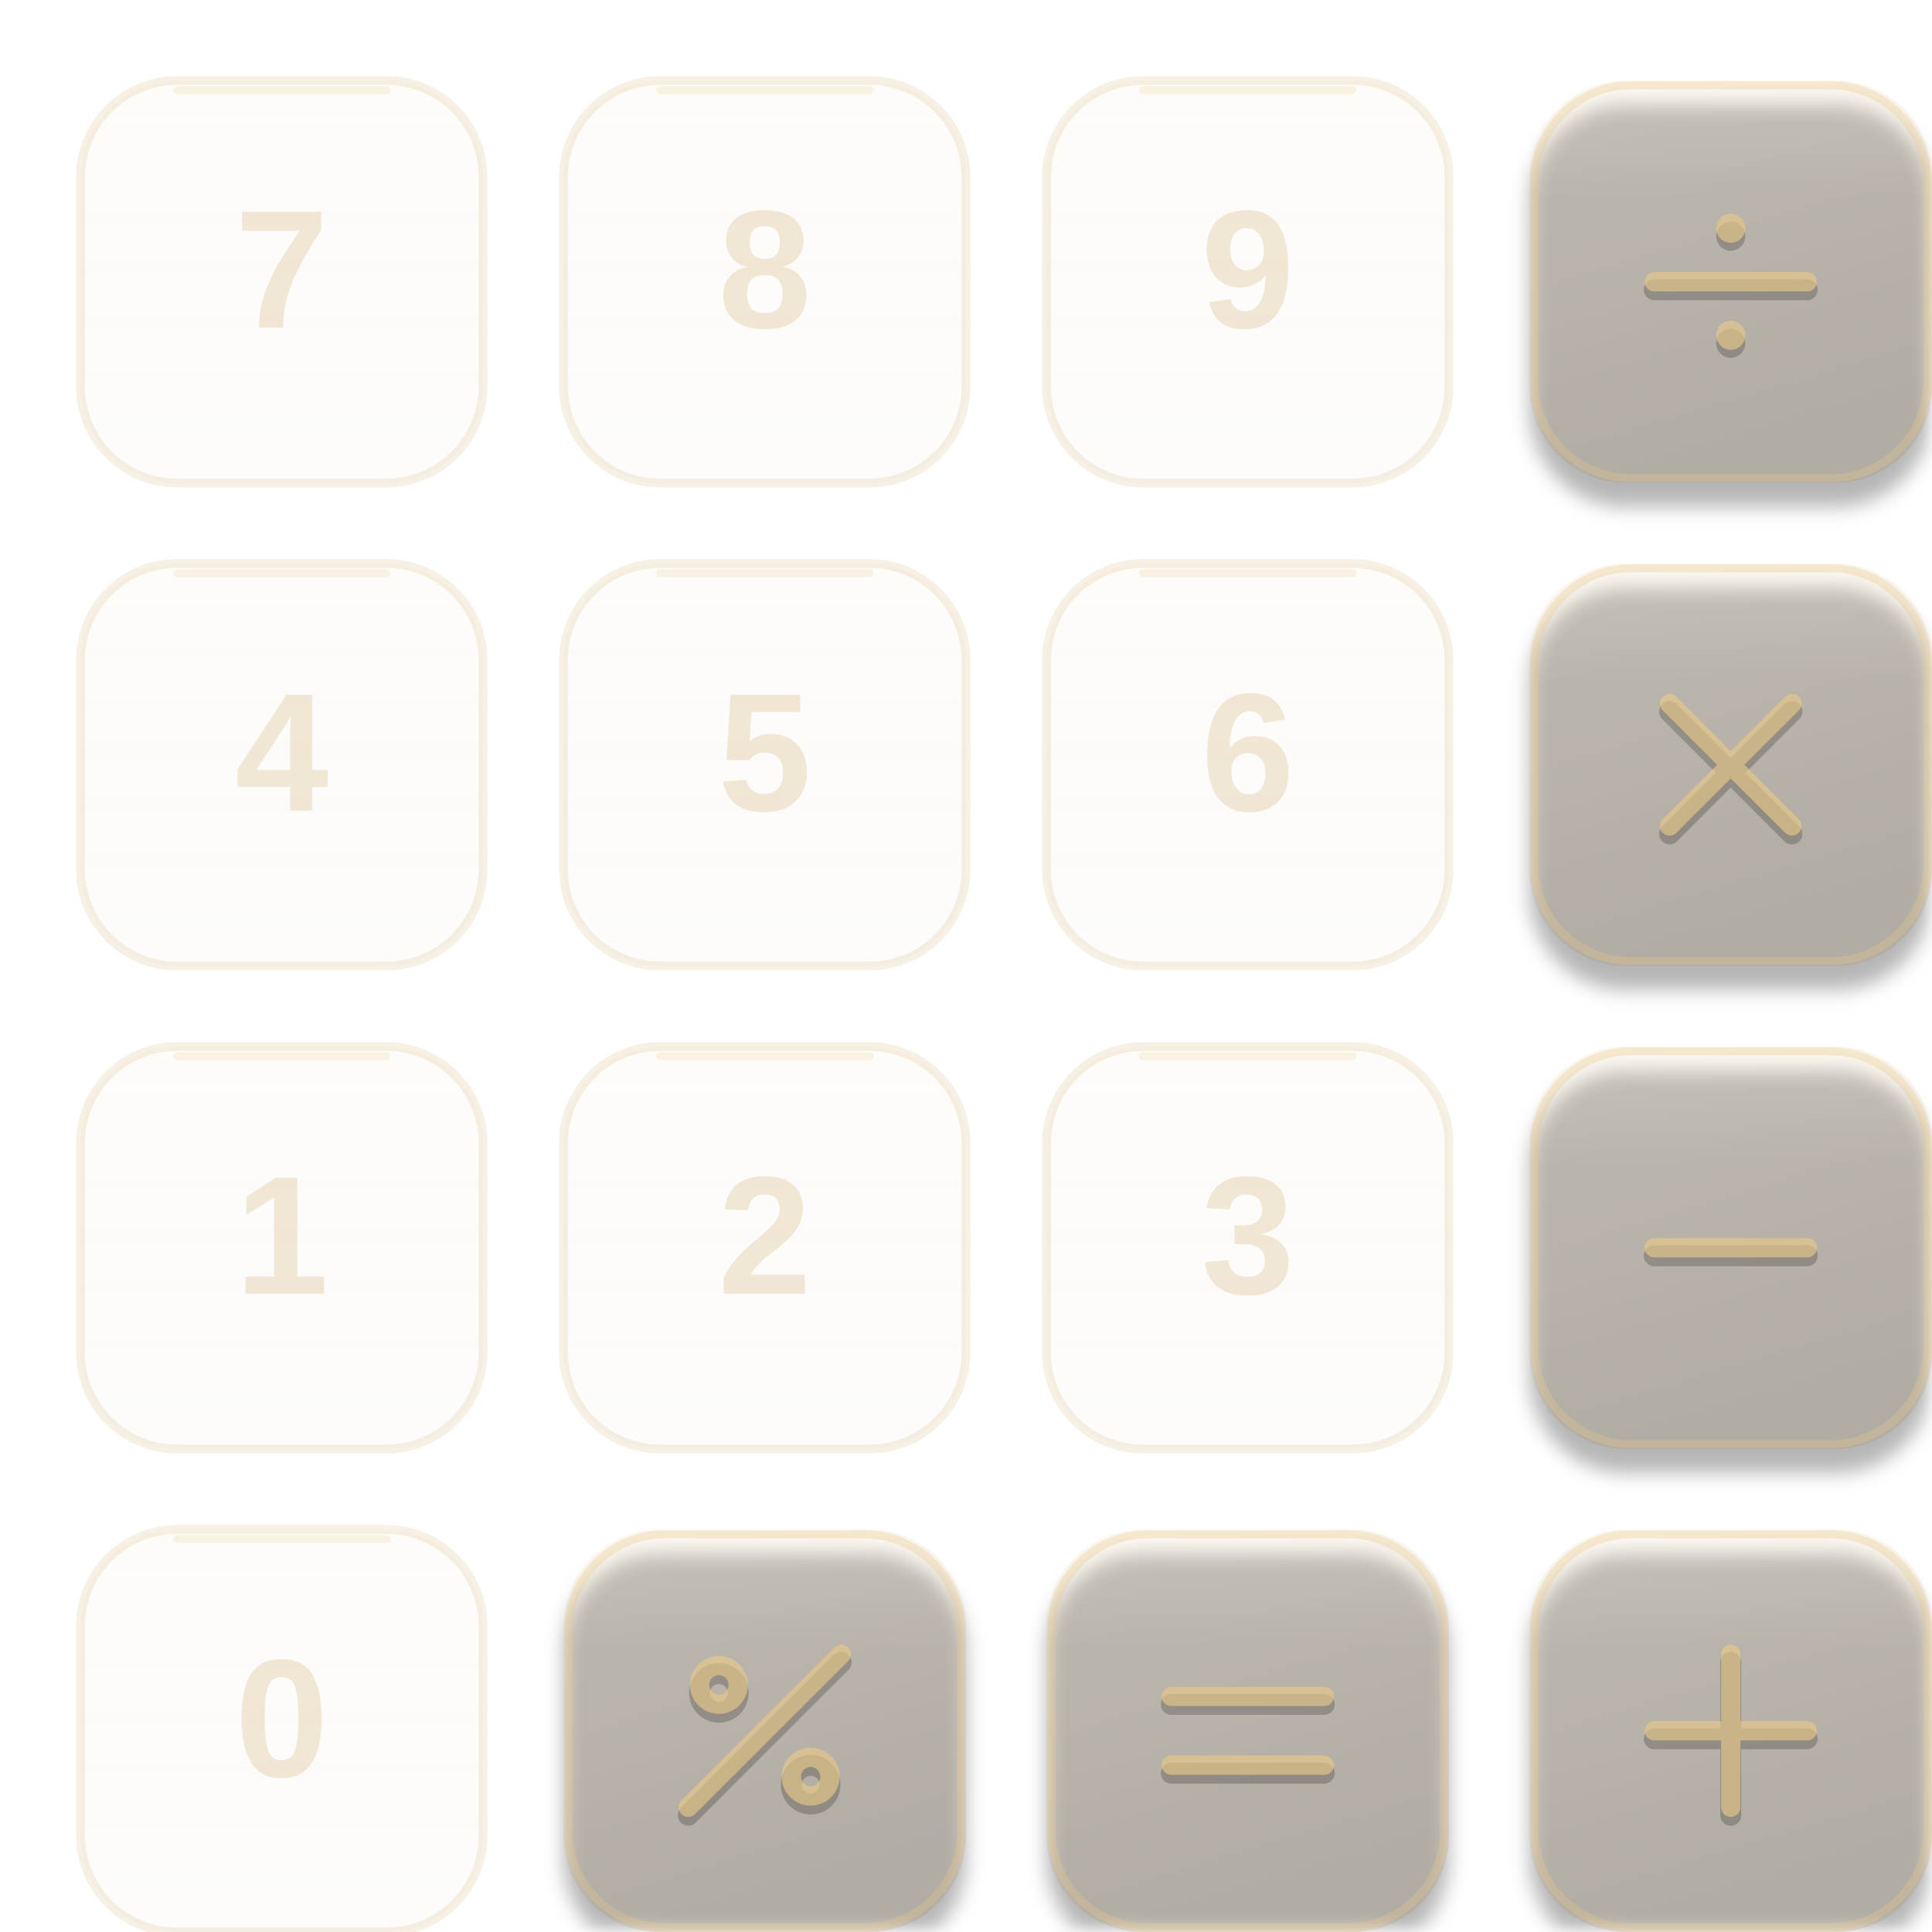
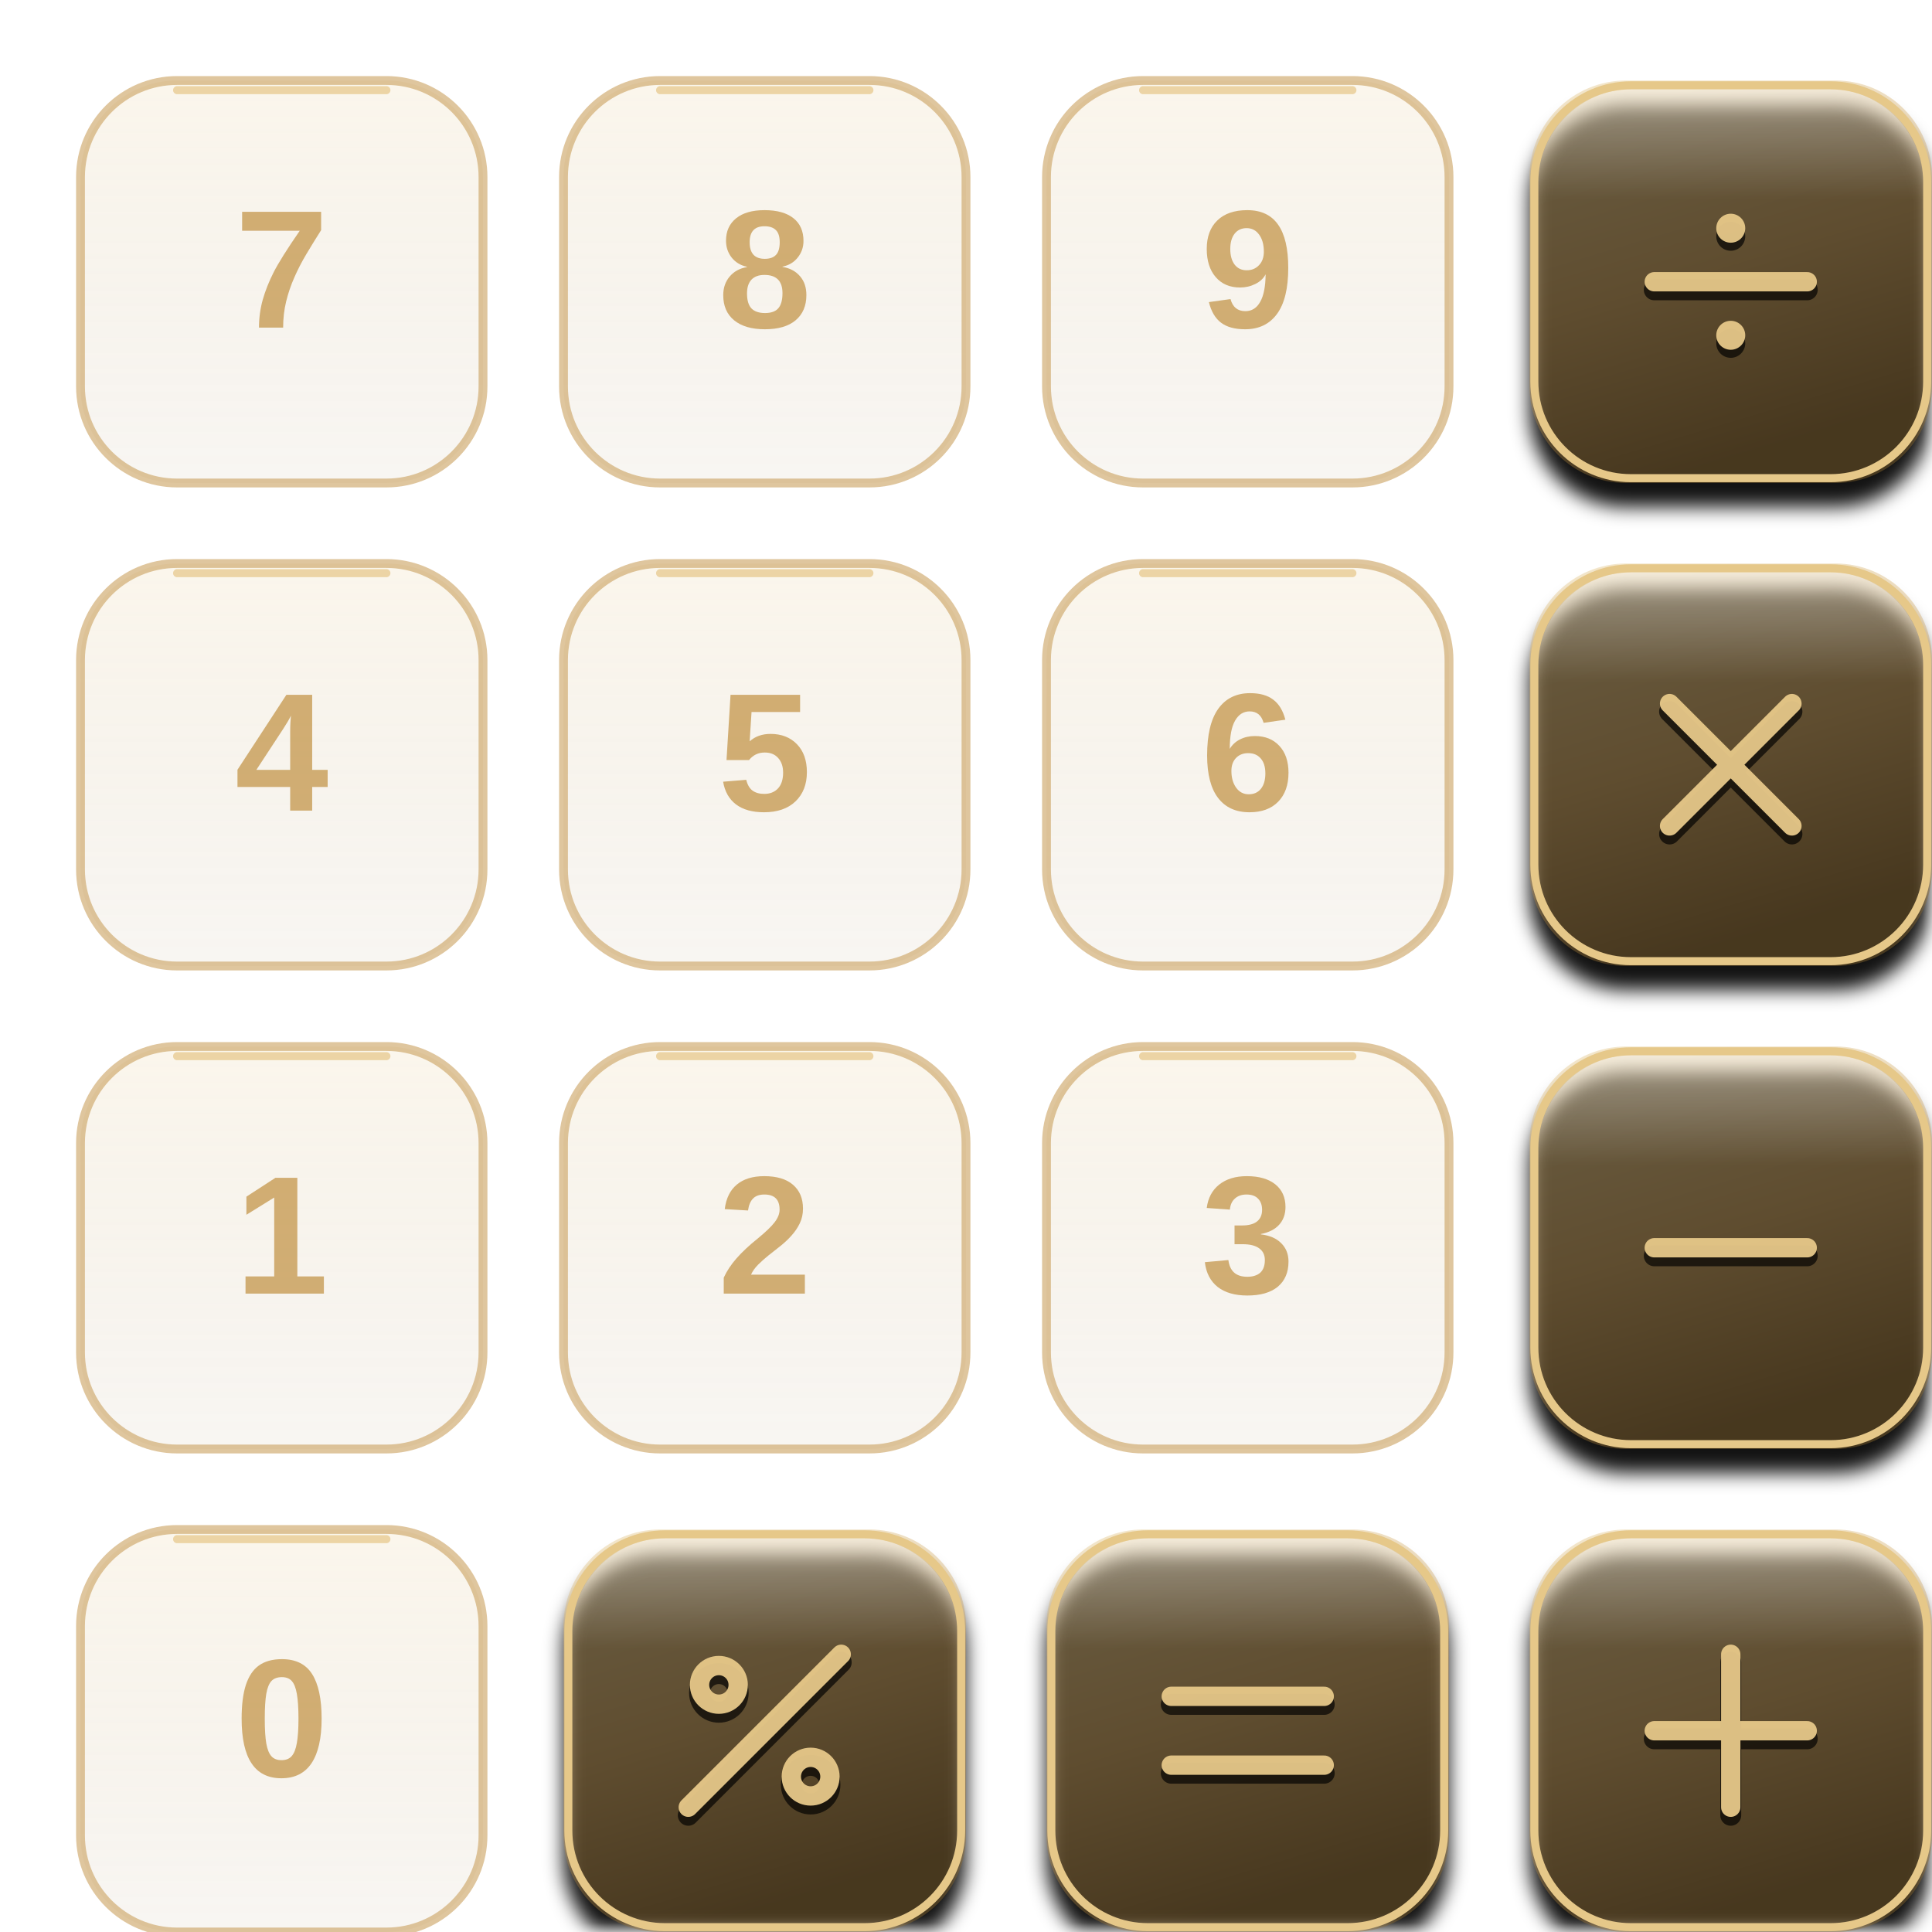
<svg xmlns="http://www.w3.org/2000/svg" width="240" height="240" viewBox="0 0 240 240">
  <defs>
-     <linearGradient id="ak" x1="0" y1="0" x2="0.3" y2="1">
+     <linearGradient id="lk" x1="0" y1="0" x2="0.3" y2="1">
      <stop offset="0" stop-color="#E6C889" />
      <stop offset="0.55" stop-color="#C89D57" />
      <stop offset="1" stop-color="#8F6A2E" />
    </linearGradient>
-     <linearGradient id="ag" x1="0" y1="0" x2="0" y2="1">
+     <linearGradient id="lg" x1="0" y1="0" x2="0" y2="1">
      <stop offset="0" stop-color="#ffffff" stop-opacity=".35" />
      <stop offset="0.5" stop-color="#ffffff" stop-opacity="0" />
    </linearGradient>
-     <linearGradient id="av" x1="0" y1="0" x2="0" y2="1">
+     <linearGradient id="lv" x1="0" y1="0" x2="0" y2="1">
      <stop offset="0" stop-color="#E6C889" stop-opacity=".16" />
      <stop offset="1" stop-color="#8F6A2E" stop-opacity=".06" />
    </linearGradient>
-     <filter id="as" x="-20%" y="-20%" width="140%" height="150%">
+     <filter id="ls" x="-20%" y="-20%" width="140%" height="150%">
      <feDropShadow dx="0" dy="4" stdDeviation="3" flood-color="#000" flood-opacity=".45" />
    </filter>
-     <filter id="ai" x="-20%" y="-20%" width="140%" height="140%">
+     <filter id="li" x="-20%" y="-20%" width="140%" height="140%">
      <feGaussianBlur stdDeviation="1.2" />
    </filter>
  </defs>
-   <rect x="10" y="10" width="50" height="50" rx="12" fill="url(#av)" fill-opacity="0.3" stroke="#C89D57" stroke-opacity="0.16" stroke-width="1.1" />
-   <path d="M22 11.2H48" stroke="#E6C889" stroke-opacity="0.2" stroke-width="1" stroke-linecap="round" />
-   <text x="35" y="40.7" font-family="Manrope,Segoe UI,Arial,sans-serif" font-size="20.9" font-weight="800" text-anchor="middle" fill="#C89D57" fill-opacity="0.225">7</text>
-   <rect x="70" y="10" width="50" height="50" rx="12" fill="url(#av)" fill-opacity="0.3" stroke="#C89D57" stroke-opacity="0.16" stroke-width="1.1" />
-   <path d="M82 11.2H108" stroke="#E6C889" stroke-opacity="0.2" stroke-width="1" stroke-linecap="round" />
-   <text x="95" y="40.7" font-family="Manrope,Segoe UI,Arial,sans-serif" font-size="20.9" font-weight="800" text-anchor="middle" fill="#C89D57" fill-opacity="0.225">8</text>
-   <rect x="130" y="10" width="50" height="50" rx="12" fill="url(#av)" fill-opacity="0.3" stroke="#C89D57" stroke-opacity="0.16" stroke-width="1.1" />
-   <path d="M142 11.2H168" stroke="#E6C889" stroke-opacity="0.2" stroke-width="1" stroke-linecap="round" />
-   <text x="155" y="40.7" font-family="Manrope,Segoe UI,Arial,sans-serif" font-size="20.9" font-weight="800" text-anchor="middle" fill="#C89D57" fill-opacity="0.225">9</text>
-   <rect x="190" y="13" width="50" height="50" rx="12" fill="#000" fill-opacity="0.286" filter="url(#ai)" />
-   <rect x="190" y="10" width="50" height="50" rx="12" fill="url(#ak)" fill-opacity="0.13" />
-   <rect x="191" y="11" width="48" height="27.5" rx="12" fill="url(#ag)" fill-opacity="0.39" />
-   <rect x="190.6" y="10.6" width="48.8" height="48.8" rx="12" fill="none" stroke="#E6C889" stroke-opacity="0.312" stroke-width="1" />
-   <g stroke="#000" stroke-opacity="0.208" stroke-width="2.6" stroke-linecap="round" fill="none">
+   <rect x="10" y="10" width="50" height="50" rx="12" fill="url(#lv)" fill-opacity="1.08" stroke="#C89D57" stroke-opacity="0.576" stroke-width="1.1" />
+   <path d="M22 11.2H48" stroke="#E6C889" stroke-opacity="0.72" stroke-width="1" stroke-linecap="round" />
+   <text x="35" y="40.7" font-family="Manrope,Segoe UI,Arial,sans-serif" font-size="20.9" font-weight="800" text-anchor="middle" fill="#C89D57" fill-opacity="0.81">7</text>
+   <rect x="70" y="10" width="50" height="50" rx="12" fill="url(#lv)" fill-opacity="1.08" stroke="#C89D57" stroke-opacity="0.576" stroke-width="1.1" />
+   <path d="M82 11.2H108" stroke="#E6C889" stroke-opacity="0.72" stroke-width="1" stroke-linecap="round" />
+   <text x="95" y="40.7" font-family="Manrope,Segoe UI,Arial,sans-serif" font-size="20.9" font-weight="800" text-anchor="middle" fill="#C89D57" fill-opacity="0.81">8</text>
+   <rect x="130" y="10" width="50" height="50" rx="12" fill="url(#lv)" fill-opacity="1.08" stroke="#C89D57" stroke-opacity="0.576" stroke-width="1.1" />
+   <path d="M142 11.2H168" stroke="#E6C889" stroke-opacity="0.72" stroke-width="1" stroke-linecap="round" />
+   <text x="155" y="40.7" font-family="Manrope,Segoe UI,Arial,sans-serif" font-size="20.9" font-weight="800" text-anchor="middle" fill="#C89D57" fill-opacity="0.81">9</text>
+   <rect x="190" y="13" width="50" height="50" rx="12" fill="#000" fill-opacity="0.924" filter="url(#li)" />
+   <rect x="190" y="10" width="50" height="50" rx="12" fill="url(#lk)" fill-opacity="0.42" />
+   <rect x="191" y="11" width="48" height="27.5" rx="12" fill="url(#lg)" fill-opacity="1.26" />
+   <rect x="190.6" y="10.6" width="48.8" height="48.8" rx="12" fill="none" stroke="#E6C889" stroke-opacity="1.008" stroke-width="1" />
+   <g stroke="#000" stroke-opacity="0.672" stroke-width="2.6" stroke-linecap="round" fill="none">
    <path d="M205.5 36H224.5" />
-     <circle cx="215" cy="29.35" r="1.8" fill="#000" fill-opacity="0.208" stroke="none" />
-     <circle cx="215" cy="42.65" r="1.8" fill="#000" fill-opacity="0.208" stroke="none" />
+     <circle cx="215" cy="29.35" r="1.8" fill="#000" fill-opacity="0.672" stroke="none" />
+     <circle cx="215" cy="42.65" r="1.8" fill="#000" fill-opacity="0.672" stroke="none" />
  </g>
-   <g stroke="#E6C889" stroke-opacity="0.65" stroke-width="2.4" stroke-linecap="round" fill="none">
+   <g stroke="#E6C889" stroke-opacity="0.95" stroke-width="2.4" stroke-linecap="round" fill="none">
    <path d="M205.5 35H224.5" />
-     <circle cx="215" cy="28.35" r="1.8" fill="#E6C889" fill-opacity="0.65" stroke="none" />
-     <circle cx="215" cy="41.65" r="1.8" fill="#E6C889" fill-opacity="0.65" stroke="none" />
+     <circle cx="215" cy="28.35" r="1.8" fill="#E6C889" fill-opacity="0.95" stroke="none" />
+     <circle cx="215" cy="41.65" r="1.8" fill="#E6C889" fill-opacity="0.95" stroke="none" />
  </g>
-   <rect x="10" y="70" width="50" height="50" rx="12" fill="url(#av)" fill-opacity="0.3" stroke="#C89D57" stroke-opacity="0.16" stroke-width="1.1" />
-   <path d="M22 71.2H48" stroke="#E6C889" stroke-opacity="0.2" stroke-width="1" stroke-linecap="round" />
-   <text x="35" y="100.7" font-family="Manrope,Segoe UI,Arial,sans-serif" font-size="20.9" font-weight="800" text-anchor="middle" fill="#C89D57" fill-opacity="0.225">4</text>
-   <rect x="70" y="70" width="50" height="50" rx="12" fill="url(#av)" fill-opacity="0.3" stroke="#C89D57" stroke-opacity="0.16" stroke-width="1.1" />
-   <path d="M82 71.2H108" stroke="#E6C889" stroke-opacity="0.2" stroke-width="1" stroke-linecap="round" />
-   <text x="95" y="100.7" font-family="Manrope,Segoe UI,Arial,sans-serif" font-size="20.9" font-weight="800" text-anchor="middle" fill="#C89D57" fill-opacity="0.225">5</text>
-   <rect x="130" y="70" width="50" height="50" rx="12" fill="url(#av)" fill-opacity="0.3" stroke="#C89D57" stroke-opacity="0.16" stroke-width="1.1" />
-   <path d="M142 71.2H168" stroke="#E6C889" stroke-opacity="0.2" stroke-width="1" stroke-linecap="round" />
-   <text x="155" y="100.7" font-family="Manrope,Segoe UI,Arial,sans-serif" font-size="20.9" font-weight="800" text-anchor="middle" fill="#C89D57" fill-opacity="0.225">6</text>
-   <rect x="190" y="73" width="50" height="50" rx="12" fill="#000" fill-opacity="0.286" filter="url(#ai)" />
-   <rect x="190" y="70" width="50" height="50" rx="12" fill="url(#ak)" fill-opacity="0.13" />
-   <rect x="191" y="71" width="48" height="27.5" rx="12" fill="url(#ag)" fill-opacity="0.39" />
-   <rect x="190.6" y="70.6" width="48.8" height="48.8" rx="12" fill="none" stroke="#E6C889" stroke-opacity="0.312" stroke-width="1" />
-   <g stroke="#000" stroke-opacity="0.208" stroke-width="2.6" stroke-linecap="round" fill="none">
+   <rect x="10" y="70" width="50" height="50" rx="12" fill="url(#lv)" fill-opacity="1.08" stroke="#C89D57" stroke-opacity="0.576" stroke-width="1.1" />
+   <path d="M22 71.2H48" stroke="#E6C889" stroke-opacity="0.72" stroke-width="1" stroke-linecap="round" />
+   <text x="35" y="100.7" font-family="Manrope,Segoe UI,Arial,sans-serif" font-size="20.9" font-weight="800" text-anchor="middle" fill="#C89D57" fill-opacity="0.81">4</text>
+   <rect x="70" y="70" width="50" height="50" rx="12" fill="url(#lv)" fill-opacity="1.08" stroke="#C89D57" stroke-opacity="0.576" stroke-width="1.1" />
+   <path d="M82 71.2H108" stroke="#E6C889" stroke-opacity="0.72" stroke-width="1" stroke-linecap="round" />
+   <text x="95" y="100.7" font-family="Manrope,Segoe UI,Arial,sans-serif" font-size="20.9" font-weight="800" text-anchor="middle" fill="#C89D57" fill-opacity="0.81">5</text>
+   <rect x="130" y="70" width="50" height="50" rx="12" fill="url(#lv)" fill-opacity="1.08" stroke="#C89D57" stroke-opacity="0.576" stroke-width="1.1" />
+   <path d="M142 71.2H168" stroke="#E6C889" stroke-opacity="0.72" stroke-width="1" stroke-linecap="round" />
+   <text x="155" y="100.7" font-family="Manrope,Segoe UI,Arial,sans-serif" font-size="20.9" font-weight="800" text-anchor="middle" fill="#C89D57" fill-opacity="0.81">6</text>
+   <rect x="190" y="73" width="50" height="50" rx="12" fill="#000" fill-opacity="0.924" filter="url(#li)" />
+   <rect x="190" y="70" width="50" height="50" rx="12" fill="url(#lk)" fill-opacity="0.42" />
+   <rect x="191" y="71" width="48" height="27.5" rx="12" fill="url(#lg)" fill-opacity="1.26" />
+   <rect x="190.6" y="70.6" width="48.8" height="48.8" rx="12" fill="none" stroke="#E6C889" stroke-opacity="1.008" stroke-width="1" />
+   <g stroke="#000" stroke-opacity="0.672" stroke-width="2.6" stroke-linecap="round" fill="none">
    <path d="M207.4 88.4L222.6 103.6M222.6 88.4L207.4 103.6" />
  </g>
-   <g stroke="#E6C889" stroke-opacity="0.65" stroke-width="2.4" stroke-linecap="round" fill="none">
+   <g stroke="#E6C889" stroke-opacity="0.95" stroke-width="2.4" stroke-linecap="round" fill="none">
    <path d="M207.4 87.4L222.6 102.6M222.6 87.4L207.4 102.6" />
  </g>
-   <rect x="10" y="130" width="50" height="50" rx="12" fill="url(#av)" fill-opacity="0.3" stroke="#C89D57" stroke-opacity="0.16" stroke-width="1.1" />
-   <path d="M22 131.2H48" stroke="#E6C889" stroke-opacity="0.2" stroke-width="1" stroke-linecap="round" />
-   <text x="35" y="160.7" font-family="Manrope,Segoe UI,Arial,sans-serif" font-size="20.9" font-weight="800" text-anchor="middle" fill="#C89D57" fill-opacity="0.225">1</text>
-   <rect x="70" y="130" width="50" height="50" rx="12" fill="url(#av)" fill-opacity="0.3" stroke="#C89D57" stroke-opacity="0.16" stroke-width="1.1" />
-   <path d="M82 131.2H108" stroke="#E6C889" stroke-opacity="0.2" stroke-width="1" stroke-linecap="round" />
-   <text x="95" y="160.7" font-family="Manrope,Segoe UI,Arial,sans-serif" font-size="20.9" font-weight="800" text-anchor="middle" fill="#C89D57" fill-opacity="0.225">2</text>
-   <rect x="130" y="130" width="50" height="50" rx="12" fill="url(#av)" fill-opacity="0.3" stroke="#C89D57" stroke-opacity="0.16" stroke-width="1.1" />
-   <path d="M142 131.2H168" stroke="#E6C889" stroke-opacity="0.2" stroke-width="1" stroke-linecap="round" />
-   <text x="155" y="160.7" font-family="Manrope,Segoe UI,Arial,sans-serif" font-size="20.9" font-weight="800" text-anchor="middle" fill="#C89D57" fill-opacity="0.225">3</text>
-   <rect x="190" y="133" width="50" height="50" rx="12" fill="#000" fill-opacity="0.286" filter="url(#ai)" />
-   <rect x="190" y="130" width="50" height="50" rx="12" fill="url(#ak)" fill-opacity="0.13" />
-   <rect x="191" y="131" width="48" height="27.5" rx="12" fill="url(#ag)" fill-opacity="0.39" />
-   <rect x="190.6" y="130.6" width="48.8" height="48.8" rx="12" fill="none" stroke="#E6C889" stroke-opacity="0.312" stroke-width="1" />
-   <g stroke="#000" stroke-opacity="0.208" stroke-width="2.6" stroke-linecap="round" fill="none">
+   <rect x="10" y="130" width="50" height="50" rx="12" fill="url(#lv)" fill-opacity="1.08" stroke="#C89D57" stroke-opacity="0.576" stroke-width="1.1" />
+   <path d="M22 131.2H48" stroke="#E6C889" stroke-opacity="0.72" stroke-width="1" stroke-linecap="round" />
+   <text x="35" y="160.7" font-family="Manrope,Segoe UI,Arial,sans-serif" font-size="20.9" font-weight="800" text-anchor="middle" fill="#C89D57" fill-opacity="0.81">1</text>
+   <rect x="70" y="130" width="50" height="50" rx="12" fill="url(#lv)" fill-opacity="1.08" stroke="#C89D57" stroke-opacity="0.576" stroke-width="1.1" />
+   <path d="M82 131.2H108" stroke="#E6C889" stroke-opacity="0.72" stroke-width="1" stroke-linecap="round" />
+   <text x="95" y="160.7" font-family="Manrope,Segoe UI,Arial,sans-serif" font-size="20.9" font-weight="800" text-anchor="middle" fill="#C89D57" fill-opacity="0.81">2</text>
+   <rect x="130" y="130" width="50" height="50" rx="12" fill="url(#lv)" fill-opacity="1.08" stroke="#C89D57" stroke-opacity="0.576" stroke-width="1.1" />
+   <path d="M142 131.2H168" stroke="#E6C889" stroke-opacity="0.72" stroke-width="1" stroke-linecap="round" />
+   <text x="155" y="160.7" font-family="Manrope,Segoe UI,Arial,sans-serif" font-size="20.9" font-weight="800" text-anchor="middle" fill="#C89D57" fill-opacity="0.81">3</text>
+   <rect x="190" y="133" width="50" height="50" rx="12" fill="#000" fill-opacity="0.924" filter="url(#li)" />
+   <rect x="190" y="130" width="50" height="50" rx="12" fill="url(#lk)" fill-opacity="0.42" />
+   <rect x="191" y="131" width="48" height="27.5" rx="12" fill="url(#lg)" fill-opacity="1.26" />
+   <rect x="190.6" y="130.6" width="48.8" height="48.8" rx="12" fill="none" stroke="#E6C889" stroke-opacity="1.008" stroke-width="1" />
+   <g stroke="#000" stroke-opacity="0.672" stroke-width="2.6" stroke-linecap="round" fill="none">
    <path d="M205.5 156H224.5" />
  </g>
-   <g stroke="#E6C889" stroke-opacity="0.65" stroke-width="2.4" stroke-linecap="round" fill="none">
+   <g stroke="#E6C889" stroke-opacity="0.95" stroke-width="2.4" stroke-linecap="round" fill="none">
    <path d="M205.5 155H224.5" />
  </g>
-   <rect x="10" y="190" width="50" height="50" rx="12" fill="url(#av)" fill-opacity="0.3" stroke="#C89D57" stroke-opacity="0.16" stroke-width="1.1" />
-   <path d="M22 191.2H48" stroke="#E6C889" stroke-opacity="0.2" stroke-width="1" stroke-linecap="round" />
-   <text x="35" y="220.7" font-family="Manrope,Segoe UI,Arial,sans-serif" font-size="20.9" font-weight="800" text-anchor="middle" fill="#C89D57" fill-opacity="0.225">0</text>
-   <rect x="70" y="193" width="50" height="50" rx="12" fill="#000" fill-opacity="0.286" filter="url(#ai)" />
-   <rect x="70" y="190" width="50" height="50" rx="12" fill="url(#ak)" fill-opacity="0.13" />
-   <rect x="71" y="191" width="48" height="27.5" rx="12" fill="url(#ag)" fill-opacity="0.39" />
-   <rect x="70.6" y="190.6" width="48.8" height="48.8" rx="12" fill="none" stroke="#E6C889" stroke-opacity="0.312" stroke-width="1" />
-   <g stroke="#000" stroke-opacity="0.208" stroke-width="2.6" stroke-linecap="round" fill="none">
+   <rect x="10" y="190" width="50" height="50" rx="12" fill="url(#lv)" fill-opacity="1.08" stroke="#C89D57" stroke-opacity="0.576" stroke-width="1.1" />
+   <path d="M22 191.2H48" stroke="#E6C889" stroke-opacity="0.72" stroke-width="1" stroke-linecap="round" />
+   <text x="35" y="220.7" font-family="Manrope,Segoe UI,Arial,sans-serif" font-size="20.9" font-weight="800" text-anchor="middle" fill="#C89D57" fill-opacity="0.81">0</text>
+   <rect x="70" y="193" width="50" height="50" rx="12" fill="#000" fill-opacity="0.924" filter="url(#li)" />
+   <rect x="70" y="190" width="50" height="50" rx="12" fill="url(#lk)" fill-opacity="0.42" />
+   <rect x="71" y="191" width="48" height="27.5" rx="12" fill="url(#lg)" fill-opacity="1.26" />
+   <rect x="70.6" y="190.6" width="48.8" height="48.8" rx="12" fill="none" stroke="#E6C889" stroke-opacity="1.008" stroke-width="1" />
+   <g stroke="#000" stroke-opacity="0.672" stroke-width="2.6" stroke-linecap="round" fill="none">
    <path d="M85.5 225.5L104.5 206.5" />
    <circle cx="89.3" cy="210.3" r="2.4" />
    <circle cx="100.7" cy="221.7" r="2.4" />
  </g>
-   <g stroke="#E6C889" stroke-opacity="0.65" stroke-width="2.4" stroke-linecap="round" fill="none">
+   <g stroke="#E6C889" stroke-opacity="0.95" stroke-width="2.4" stroke-linecap="round" fill="none">
    <path d="M85.5 224.5L104.5 205.5" />
    <circle cx="89.3" cy="209.3" r="2.4" />
    <circle cx="100.7" cy="220.7" r="2.4" />
  </g>
-   <rect x="130" y="193" width="50" height="50" rx="12" fill="#000" fill-opacity="0.286" filter="url(#ai)" />
-   <rect x="130" y="190" width="50" height="50" rx="12" fill="url(#ak)" fill-opacity="0.13" />
-   <rect x="131" y="191" width="48" height="27.5" rx="12" fill="url(#ag)" fill-opacity="0.39" />
-   <rect x="130.6" y="190.6" width="48.8" height="48.8" rx="12" fill="none" stroke="#E6C889" stroke-opacity="0.312" stroke-width="1" />
-   <g stroke="#000" stroke-opacity="0.208" stroke-width="2.6" stroke-linecap="round" fill="none">
+   <rect x="130" y="193" width="50" height="50" rx="12" fill="#000" fill-opacity="0.924" filter="url(#li)" />
+   <rect x="130" y="190" width="50" height="50" rx="12" fill="url(#lk)" fill-opacity="0.42" />
+   <rect x="131" y="191" width="48" height="27.5" rx="12" fill="url(#lg)" fill-opacity="1.26" />
+   <rect x="130.6" y="190.6" width="48.8" height="48.8" rx="12" fill="none" stroke="#E6C889" stroke-opacity="1.008" stroke-width="1" />
+   <g stroke="#000" stroke-opacity="0.672" stroke-width="2.6" stroke-linecap="round" fill="none">
    <path d="M145.5 211.725H164.5M145.5 220.275H164.5" />
  </g>
-   <g stroke="#E6C889" stroke-opacity="0.65" stroke-width="2.4" stroke-linecap="round" fill="none">
+   <g stroke="#E6C889" stroke-opacity="0.95" stroke-width="2.4" stroke-linecap="round" fill="none">
    <path d="M145.5 210.725H164.5M145.5 219.275H164.5" />
  </g>
-   <rect x="190" y="193" width="50" height="50" rx="12" fill="#000" fill-opacity="0.286" filter="url(#ai)" />
-   <rect x="190" y="190" width="50" height="50" rx="12" fill="url(#ak)" fill-opacity="0.13" />
-   <rect x="191" y="191" width="48" height="27.5" rx="12" fill="url(#ag)" fill-opacity="0.39" />
-   <rect x="190.6" y="190.6" width="48.8" height="48.8" rx="12" fill="none" stroke="#E6C889" stroke-opacity="0.312" stroke-width="1" />
-   <g stroke="#000" stroke-opacity="0.208" stroke-width="2.6" stroke-linecap="round" fill="none">
+   <rect x="190" y="193" width="50" height="50" rx="12" fill="#000" fill-opacity="0.924" filter="url(#li)" />
+   <rect x="190" y="190" width="50" height="50" rx="12" fill="url(#lk)" fill-opacity="0.42" />
+   <rect x="191" y="191" width="48" height="27.5" rx="12" fill="url(#lg)" fill-opacity="1.26" />
+   <rect x="190.6" y="190.6" width="48.8" height="48.8" rx="12" fill="none" stroke="#E6C889" stroke-opacity="1.008" stroke-width="1" />
+   <g stroke="#000" stroke-opacity="0.672" stroke-width="2.6" stroke-linecap="round" fill="none">
    <path d="M205.5 216H224.5M215 206.5V225.5" />
  </g>
-   <g stroke="#E6C889" stroke-opacity="0.65" stroke-width="2.4" stroke-linecap="round" fill="none">
+   <g stroke="#E6C889" stroke-opacity="0.95" stroke-width="2.4" stroke-linecap="round" fill="none">
    <path d="M205.5 215H224.5M215 205.5V224.5" />
  </g>
</svg>
